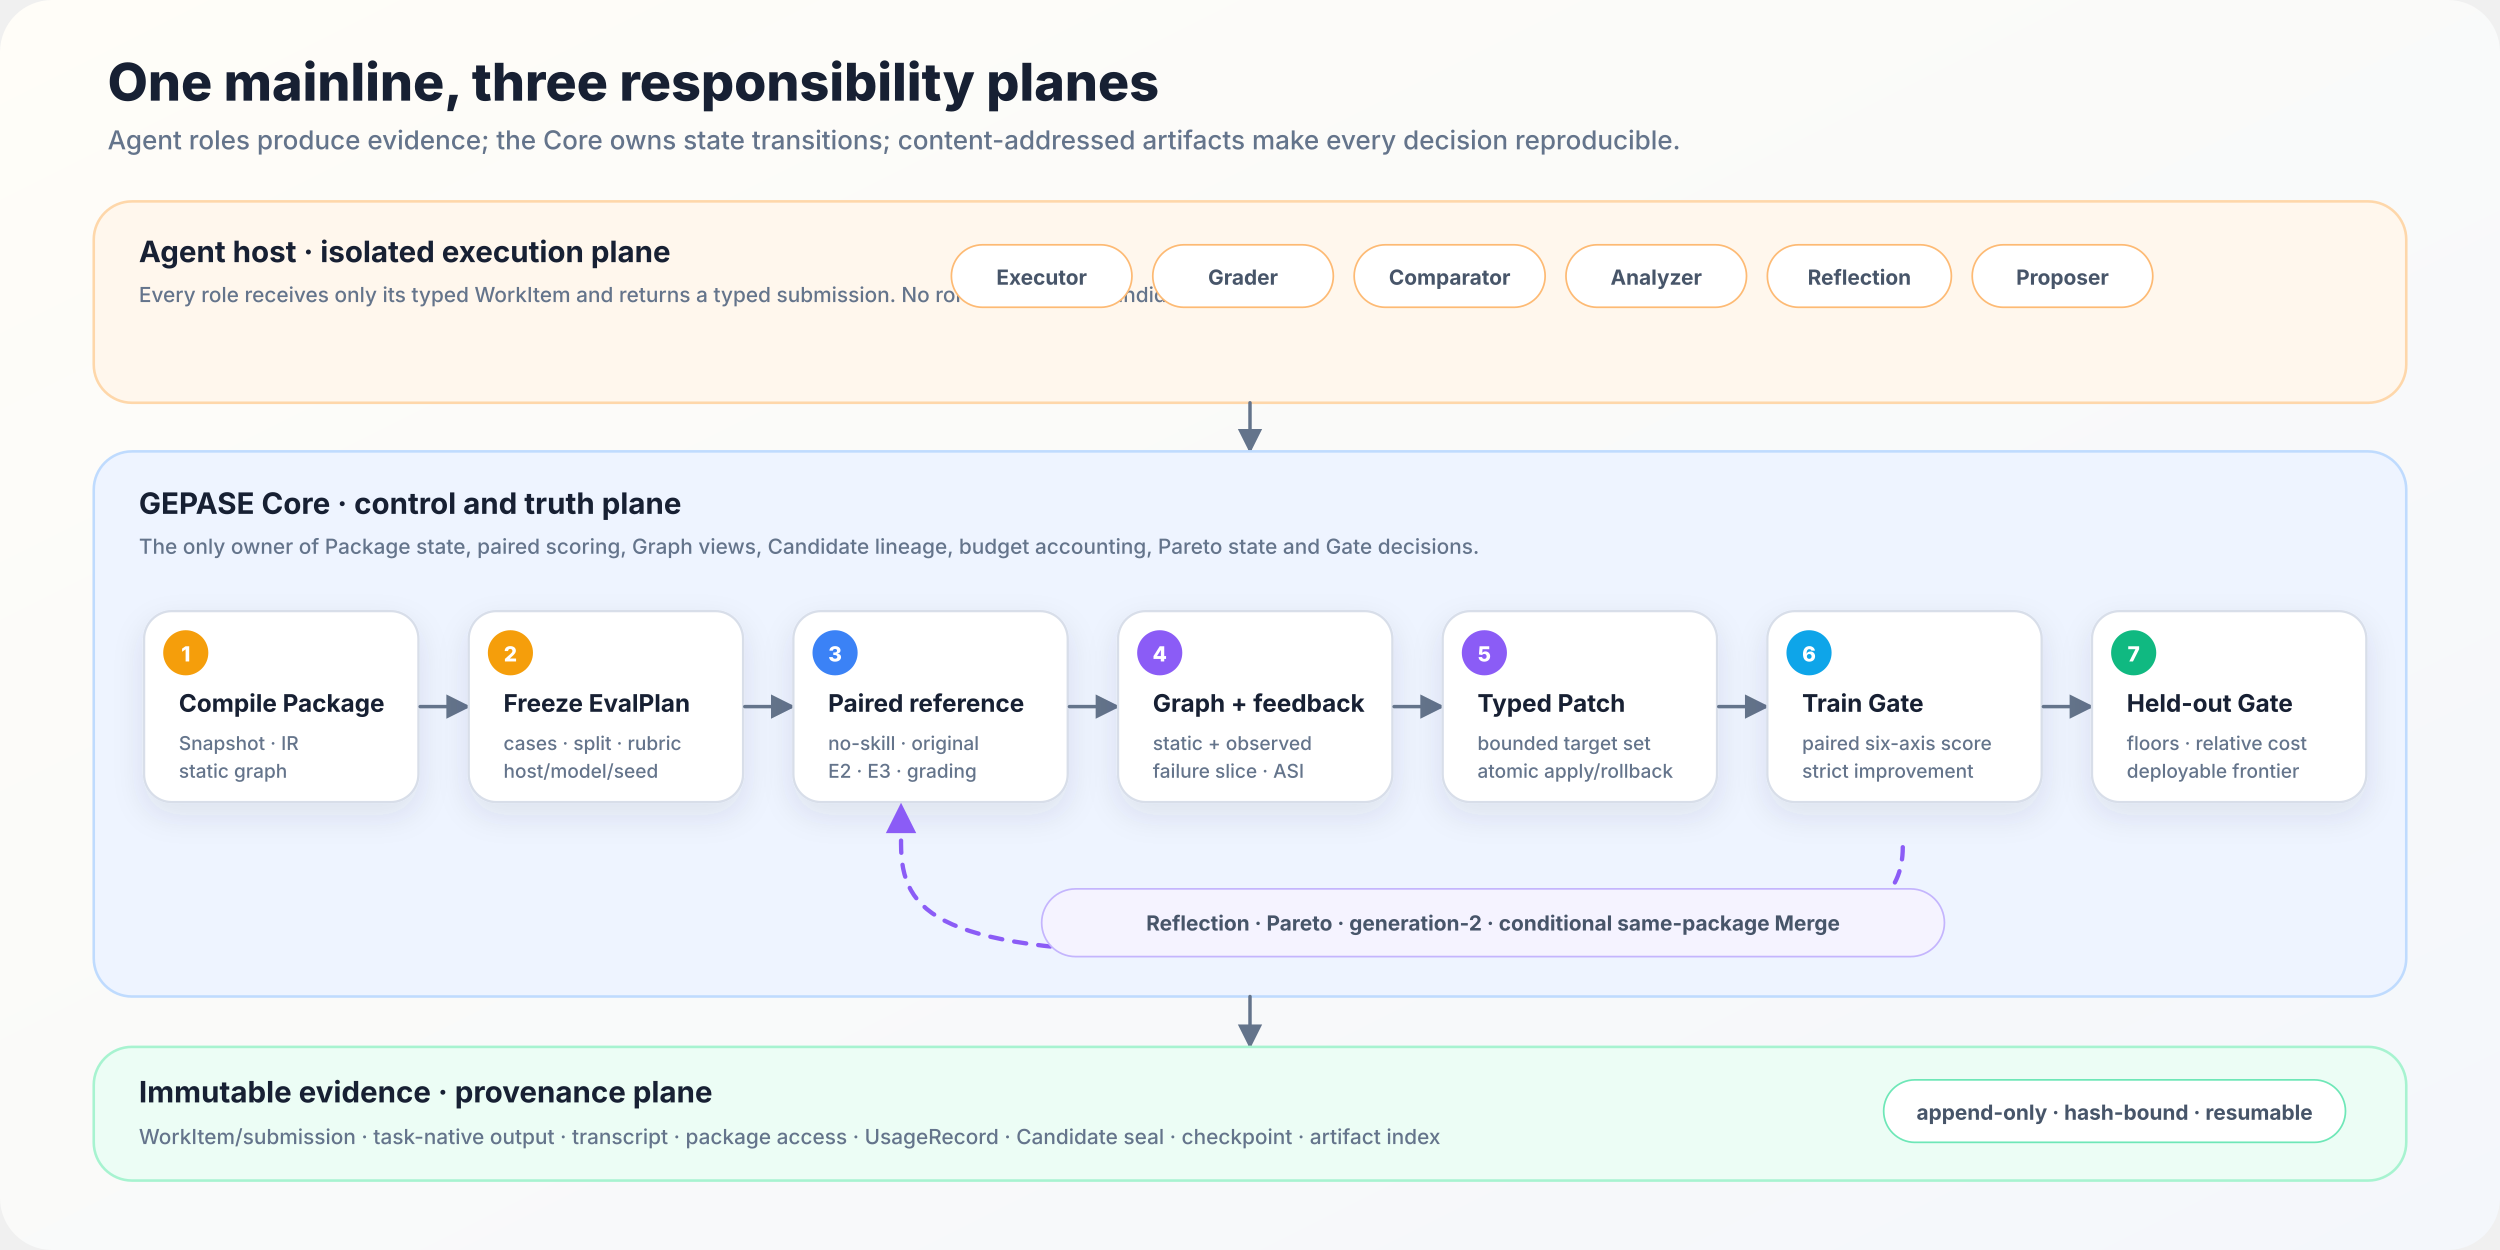
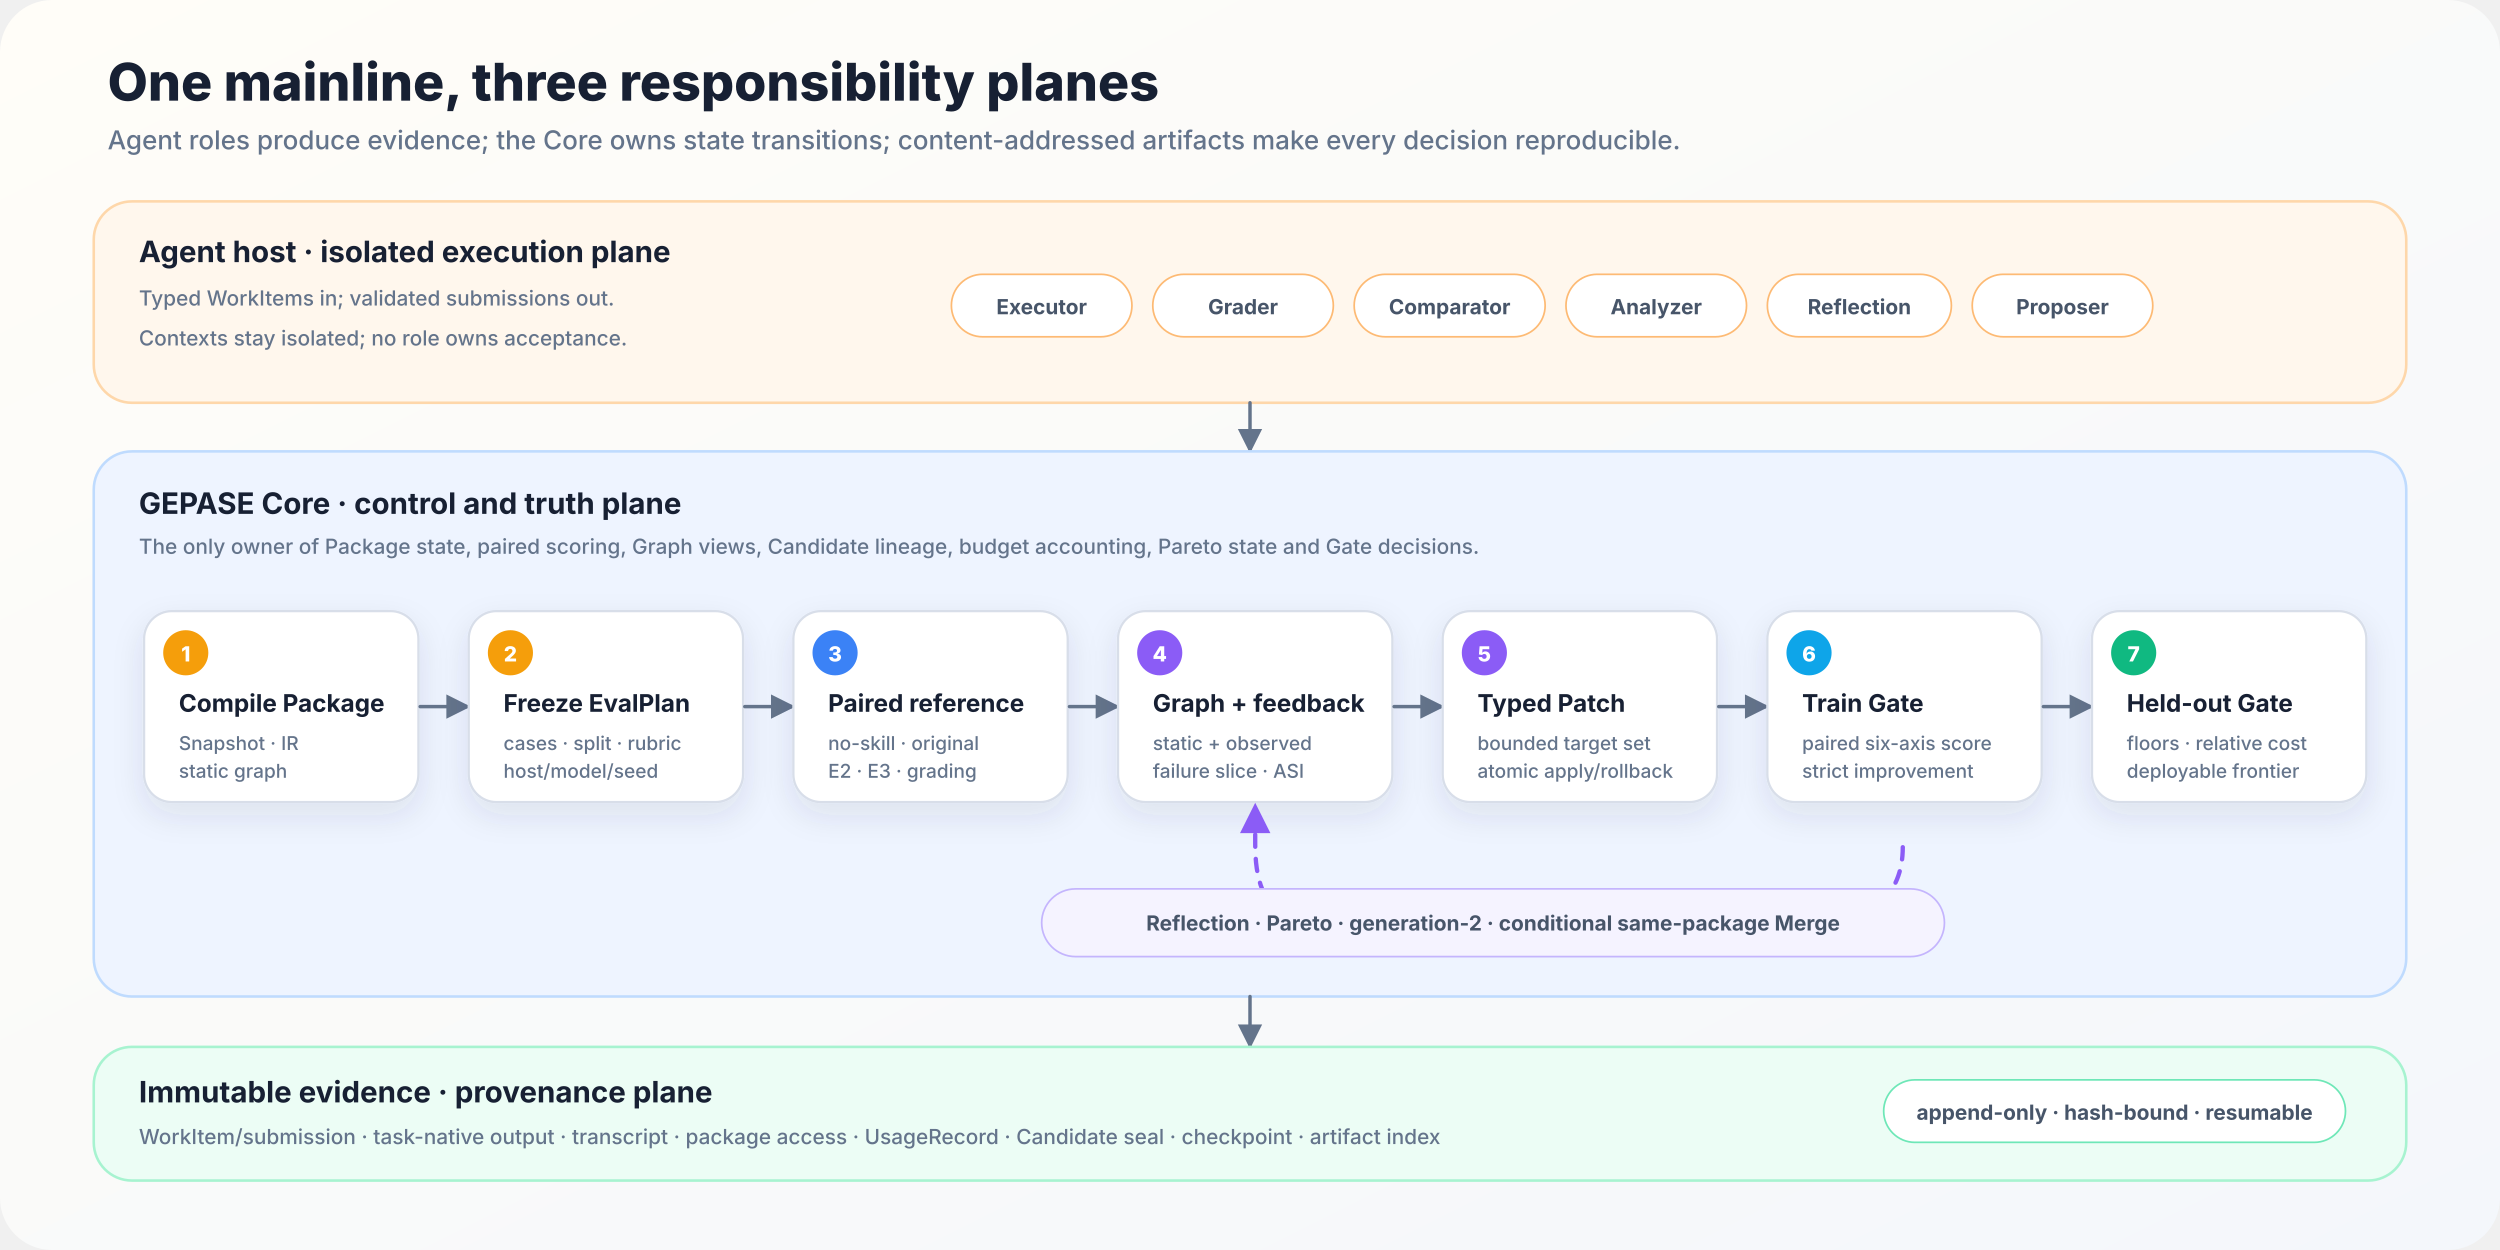
<svg xmlns="http://www.w3.org/2000/svg" width="1440" height="720" viewBox="0 0 1440 720" role="img" aria-labelledby="title desc">
  <defs>
    <linearGradient id="bg" x1="0" y1="0" x2="1" y2="1">
      <stop stop-color="#fffdf8" />
      <stop offset="1" stop-color="#f4f7fb" />
    </linearGradient>
    <filter id="shadow" x="-20%" y="-20%" width="140%" height="150%">
      <feDropShadow dx="0" dy="7" stdDeviation="9" flood-color="#334155" flood-opacity=".10" />
    </filter>
    <marker id="arrow" viewBox="0 0 10 10" refX="8.5" refY="5" markerWidth="7" markerHeight="7" orient="auto">
      <path d="M0 0l10 5-10 5z" fill="#64748b" />
    </marker>
    <marker id="arrow-purple" viewBox="0 0 10 10" refX="8.5" refY="5" markerWidth="7" markerHeight="7" orient="auto">
      <path d="M0 0l10 5-10 5z" fill="#8b5cf6" />
    </marker>
    <style>
      .title{font:800 30px ui-sans-serif,system-ui,-apple-system,BlinkMacSystemFont,"Segoe UI",sans-serif;fill:#172033}
      .subtitle{font:500 15px ui-sans-serif,system-ui,-apple-system,BlinkMacSystemFont,"Segoe UI",sans-serif;fill:#64748b}
      .lane-title{font:750 17px ui-sans-serif,system-ui,-apple-system,BlinkMacSystemFont,"Segoe UI",sans-serif;fill:#172033}
      .lane-sub{font:500 12px ui-sans-serif,system-ui,-apple-system,BlinkMacSystemFont,"Segoe UI",sans-serif;fill:#64748b}
      .card-title{font:750 14px ui-sans-serif,system-ui,-apple-system,BlinkMacSystemFont,"Segoe UI",sans-serif;fill:#172033}
      .card-sub{font:500 11px ui-sans-serif,system-ui,-apple-system,BlinkMacSystemFont,"Segoe UI",sans-serif;fill:#64748b}
      .number{font:800 12px ui-sans-serif,system-ui,-apple-system,BlinkMacSystemFont,"Segoe UI",sans-serif;fill:#fff}
      .pill{font:650 12px ui-sans-serif,system-ui,-apple-system,BlinkMacSystemFont,"Segoe UI",sans-serif;fill:#475569}
      .line{fill:none;stroke:#64748b;stroke-width:2;stroke-linecap:round;marker-end:url(#arrow)}
      .loop{fill:none;stroke:#8b5cf6;stroke-width:2.5;stroke-linecap:round;stroke-dasharray:7 7;marker-end:url(#arrow-purple)}
      .lane{rx:22;stroke-width:1.5}
      .card{fill:#fff;stroke:#d8dee9;stroke-width:1.3;rx:16;filter:url(#shadow)}
    </style>
  </defs>
  <rect width="1440" height="720" rx="30" fill="url(#bg)" />
  <text x="62" y="58" class="title">One mainline, three responsibility planes</text>
  <text x="62" y="86" class="subtitle">Agent roles produce evidence; the Core owns state transitions; content-addressed artifacts make every decision reproducible.</text>
  <rect x="54" y="116" width="1332" height="116" class="lane" fill="#fff7ed" stroke="#fed7aa" />
  <text x="80" y="151" class="lane-title">Agent host · isolated execution plane</text>
-   <text x="80" y="174" class="lane-sub">Every role receives only its typed WorkItem and returns a typed submission. No role can admit a candidate.</text>
-   <g transform="translate(548 141)">
+   <text x="80" y="176" class="lane-sub">Typed WorkItems in; validated submissions out.</text>
+   <text x="80" y="199" class="lane-sub">Contexts stay isolated; no role owns acceptance.</text>
+   <g transform="translate(548 158)">
    <rect width="104" height="36" rx="18" fill="#fff" stroke="#fdba74" />
    <text x="52" y="23" text-anchor="middle" class="pill">Executor</text>
    <rect x="116" width="104" height="36" rx="18" fill="#fff" stroke="#fdba74" />
    <text x="168" y="23" text-anchor="middle" class="pill">Grader</text>
    <rect x="232" width="110" height="36" rx="18" fill="#fff" stroke="#fdba74" />
    <text x="287" y="23" text-anchor="middle" class="pill">Comparator</text>
    <rect x="354" width="104" height="36" rx="18" fill="#fff" stroke="#fdba74" />
    <text x="406" y="23" text-anchor="middle" class="pill">Analyzer</text>
    <rect x="470" width="106" height="36" rx="18" fill="#fff" stroke="#fdba74" />
    <text x="523" y="23" text-anchor="middle" class="pill">Reflection</text>
    <rect x="588" width="104" height="36" rx="18" fill="#fff" stroke="#fdba74" />
    <text x="640" y="23" text-anchor="middle" class="pill">Proposer</text>
  </g>
  <path d="M720 232v27" class="line" />
  <rect x="54" y="260" width="1332" height="314" class="lane" fill="#eef4ff" stroke="#bfdbfe" />
  <text x="80" y="296" class="lane-title">GEPASE Core · control and truth plane</text>
  <text x="80" y="319" class="lane-sub">The only owner of Package state, paired scoring, Graph views, Candidate lineage, budget accounting, Pareto state and Gate decisions.</text>
  <g transform="translate(83 352)">
    <g>
      <rect width="158" height="110" class="card" />
      <circle cx="24" cy="24" r="13" fill="#f59e0b" />
      <text x="24" y="29" text-anchor="middle" class="number">1</text>
      <text x="20" y="58" class="card-title">Compile Package</text>
      <text x="20" y="80" class="card-sub">Snapshot · IR</text>
      <text x="20" y="96" class="card-sub">static graph</text>
    </g>
    <path d="M159 55h27" class="line" />
    <g transform="translate(187)">
      <rect width="158" height="110" class="card" />
      <circle cx="24" cy="24" r="13" fill="#f59e0b" />
      <text x="24" y="29" text-anchor="middle" class="number">2</text>
      <text x="20" y="58" class="card-title">Freeze EvalPlan</text>
      <text x="20" y="80" class="card-sub">cases · split · rubric</text>
      <text x="20" y="96" class="card-sub">host/model/seed</text>
    </g>
    <path d="M346 55h27" class="line" />
    <g transform="translate(374)">
      <rect width="158" height="110" class="card" />
      <circle cx="24" cy="24" r="13" fill="#3b82f6" />
      <text x="24" y="29" text-anchor="middle" class="number">3</text>
      <text x="20" y="58" class="card-title">Paired reference</text>
      <text x="20" y="80" class="card-sub">no-skill · original</text>
      <text x="20" y="96" class="card-sub">E2 · E3 · grading</text>
    </g>
    <path d="M533 55h27" class="line" />
    <g transform="translate(561)">
      <rect width="158" height="110" class="card" />
      <circle cx="24" cy="24" r="13" fill="#8b5cf6" />
      <text x="24" y="29" text-anchor="middle" class="number">4</text>
      <text x="20" y="58" class="card-title">Graph + feedback</text>
      <text x="20" y="80" class="card-sub">static + observed</text>
      <text x="20" y="96" class="card-sub">failure slice · ASI</text>
    </g>
    <path d="M720 55h27" class="line" />
    <g transform="translate(748)">
      <rect width="158" height="110" class="card" />
      <circle cx="24" cy="24" r="13" fill="#8b5cf6" />
      <text x="24" y="29" text-anchor="middle" class="number">5</text>
      <text x="20" y="58" class="card-title">Typed Patch</text>
      <text x="20" y="80" class="card-sub">bounded target set</text>
      <text x="20" y="96" class="card-sub">atomic apply/rollback</text>
    </g>
    <path d="M907 55h27" class="line" />
    <g transform="translate(935)">
      <rect width="158" height="110" class="card" />
      <circle cx="24" cy="24" r="13" fill="#0ea5e9" />
      <text x="24" y="29" text-anchor="middle" class="number">6</text>
      <text x="20" y="58" class="card-title">Train Gate</text>
      <text x="20" y="80" class="card-sub">paired six-axis score</text>
      <text x="20" y="96" class="card-sub">strict improvement</text>
    </g>
    <path d="M1094 55h27" class="line" />
    <g transform="translate(1122)">
      <rect width="158" height="110" class="card" />
      <circle cx="24" cy="24" r="13" fill="#10b981" />
      <text x="24" y="29" text-anchor="middle" class="number">7</text>
      <text x="20" y="58" class="card-title">Held-out Gate</text>
      <text x="20" y="80" class="card-sub">floors · relative cost</text>
      <text x="20" y="96" class="card-sub">deployable frontier</text>
    </g>
  </g>
-   <path d="M1096 488c0 56-78 61-279 61H693c-153 0-174-23-174-63v-21" class="loop" />
+   <path d="M1096 488c0 56-72 61-236 61H850c-111 0-127-23-127-63v-21" class="loop" />
  <rect x="600" y="512" width="520" height="39" rx="19.5" fill="#f5f3ff" stroke="#c4b5fd" />
  <text x="860" y="536" text-anchor="middle" class="pill">Reflection · Pareto · generation-2 · conditional same-package Merge</text>
  <path d="M720 574v28" class="line" />
  <rect x="54" y="603" width="1332" height="77" class="lane" fill="#ecfdf5" stroke="#a7f3d0" />
  <text x="80" y="635" class="lane-title">Immutable evidence · provenance plane</text>
  <text x="80" y="659" class="lane-sub">WorkItem/submission · task-native output · transcript · package access · UsageRecord · Candidate seal · checkpoint · artifact index</text>
  <g transform="translate(1085 622)">
    <rect width="266" height="36" rx="18" fill="#fff" stroke="#6ee7b7" />
    <text x="133" y="23" text-anchor="middle" class="pill">append-only · hash-bound · resumable</text>
  </g>
</svg>
